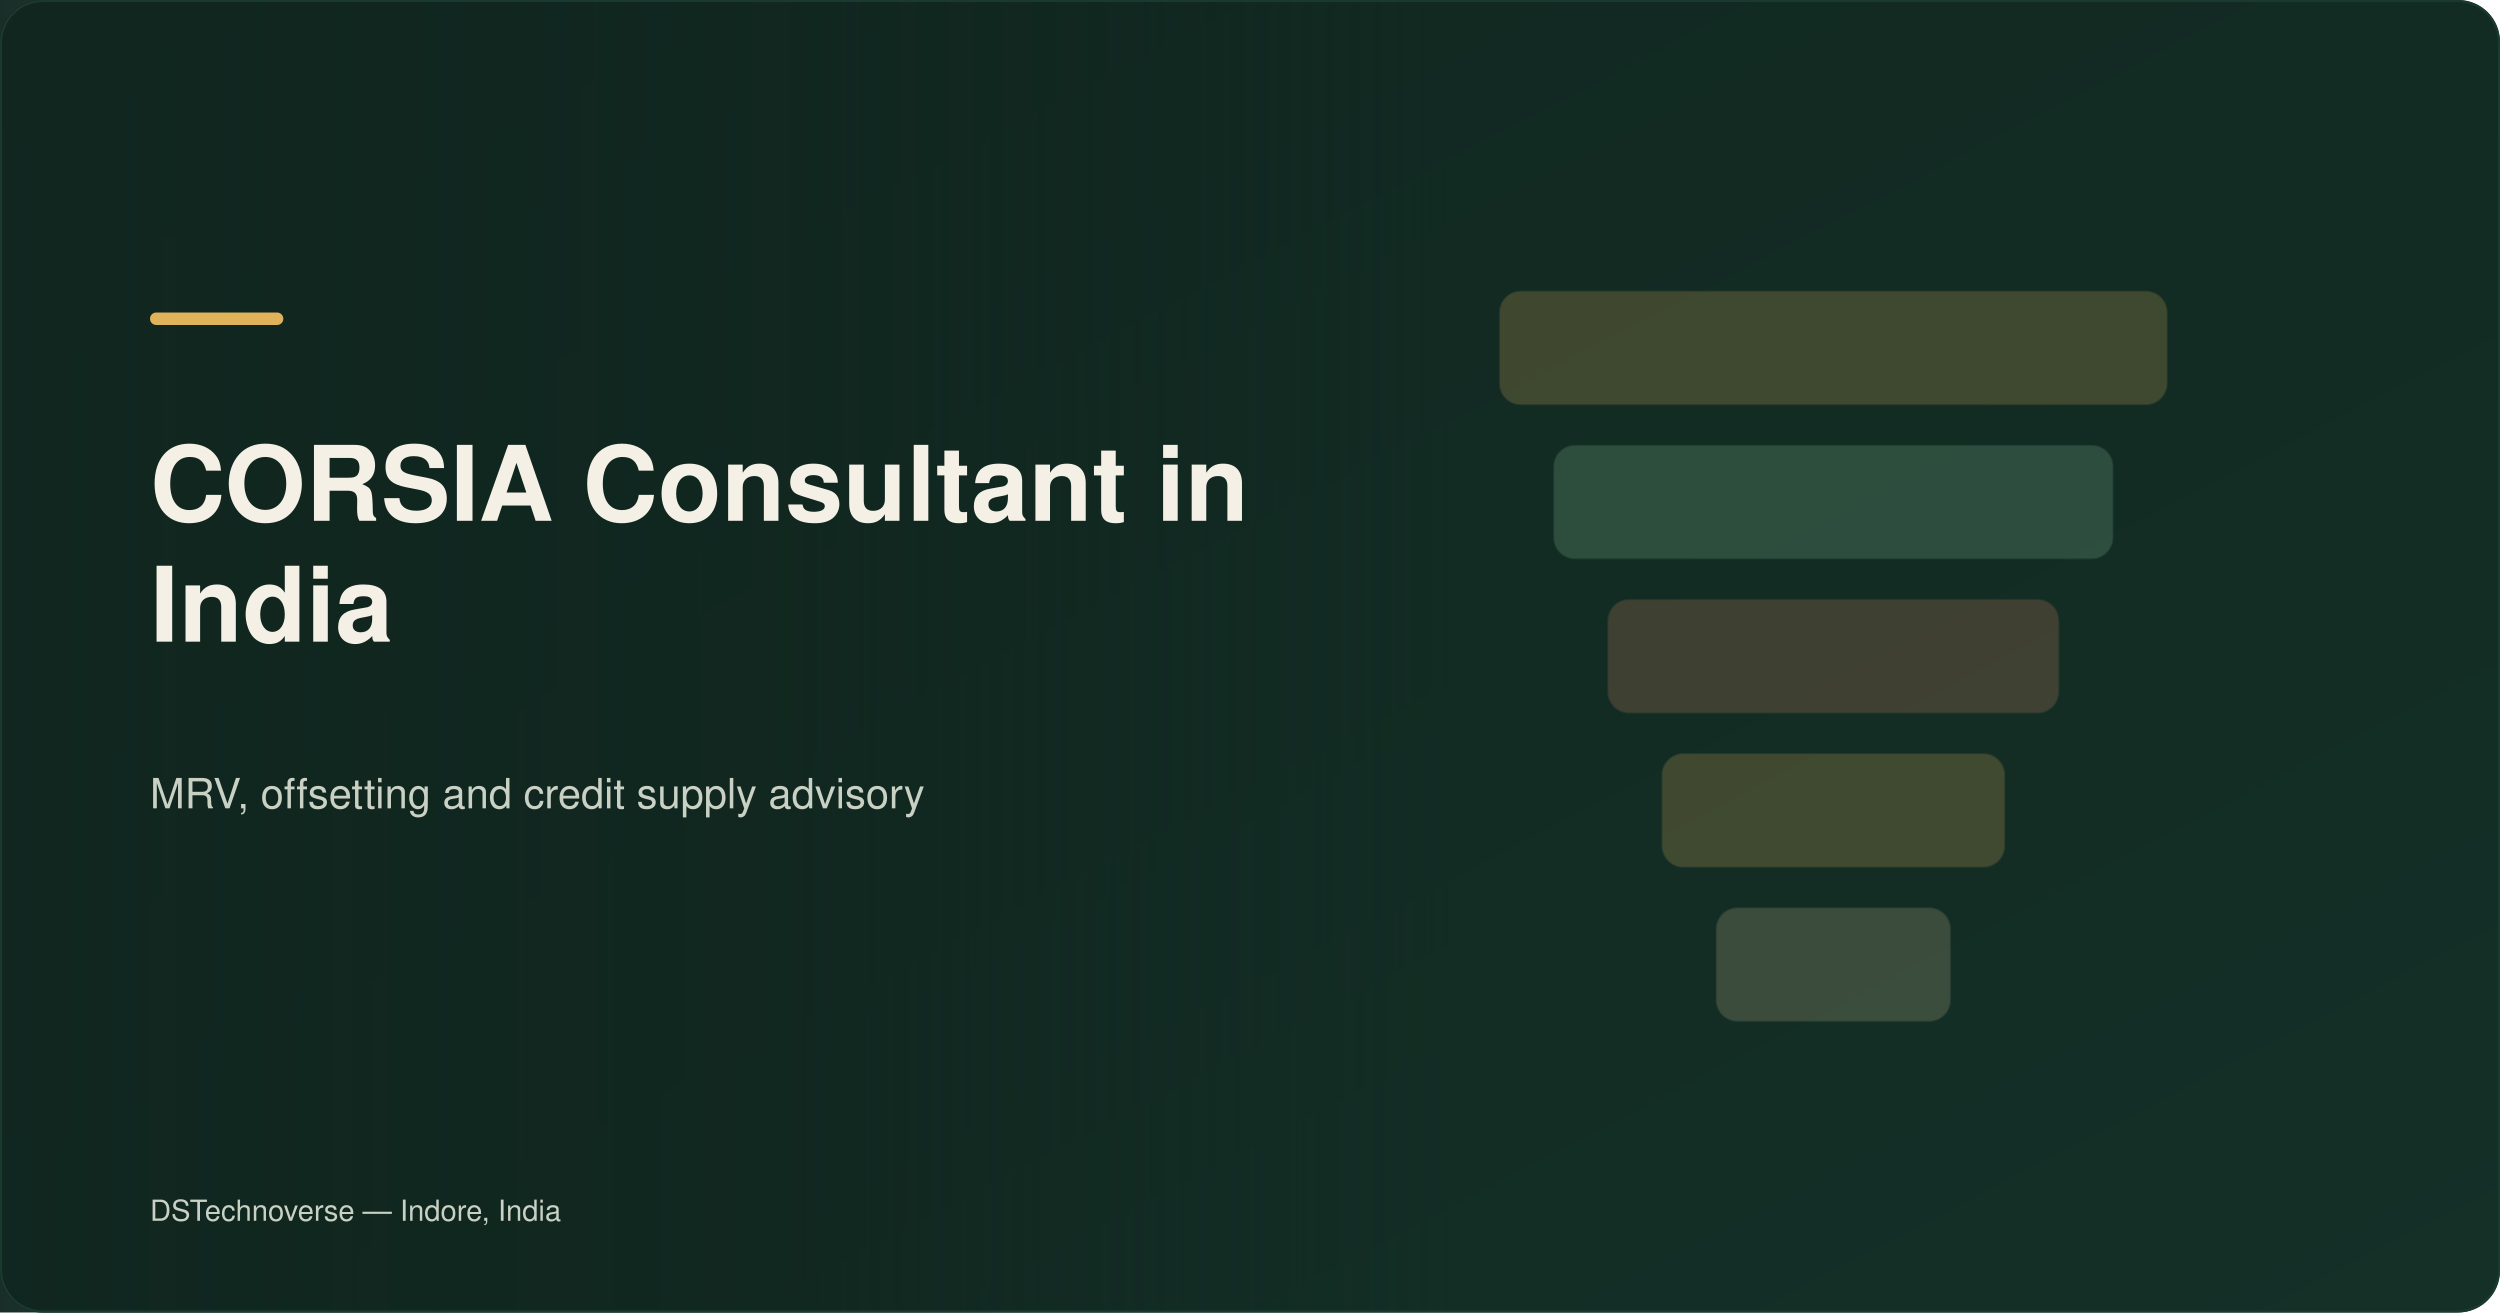
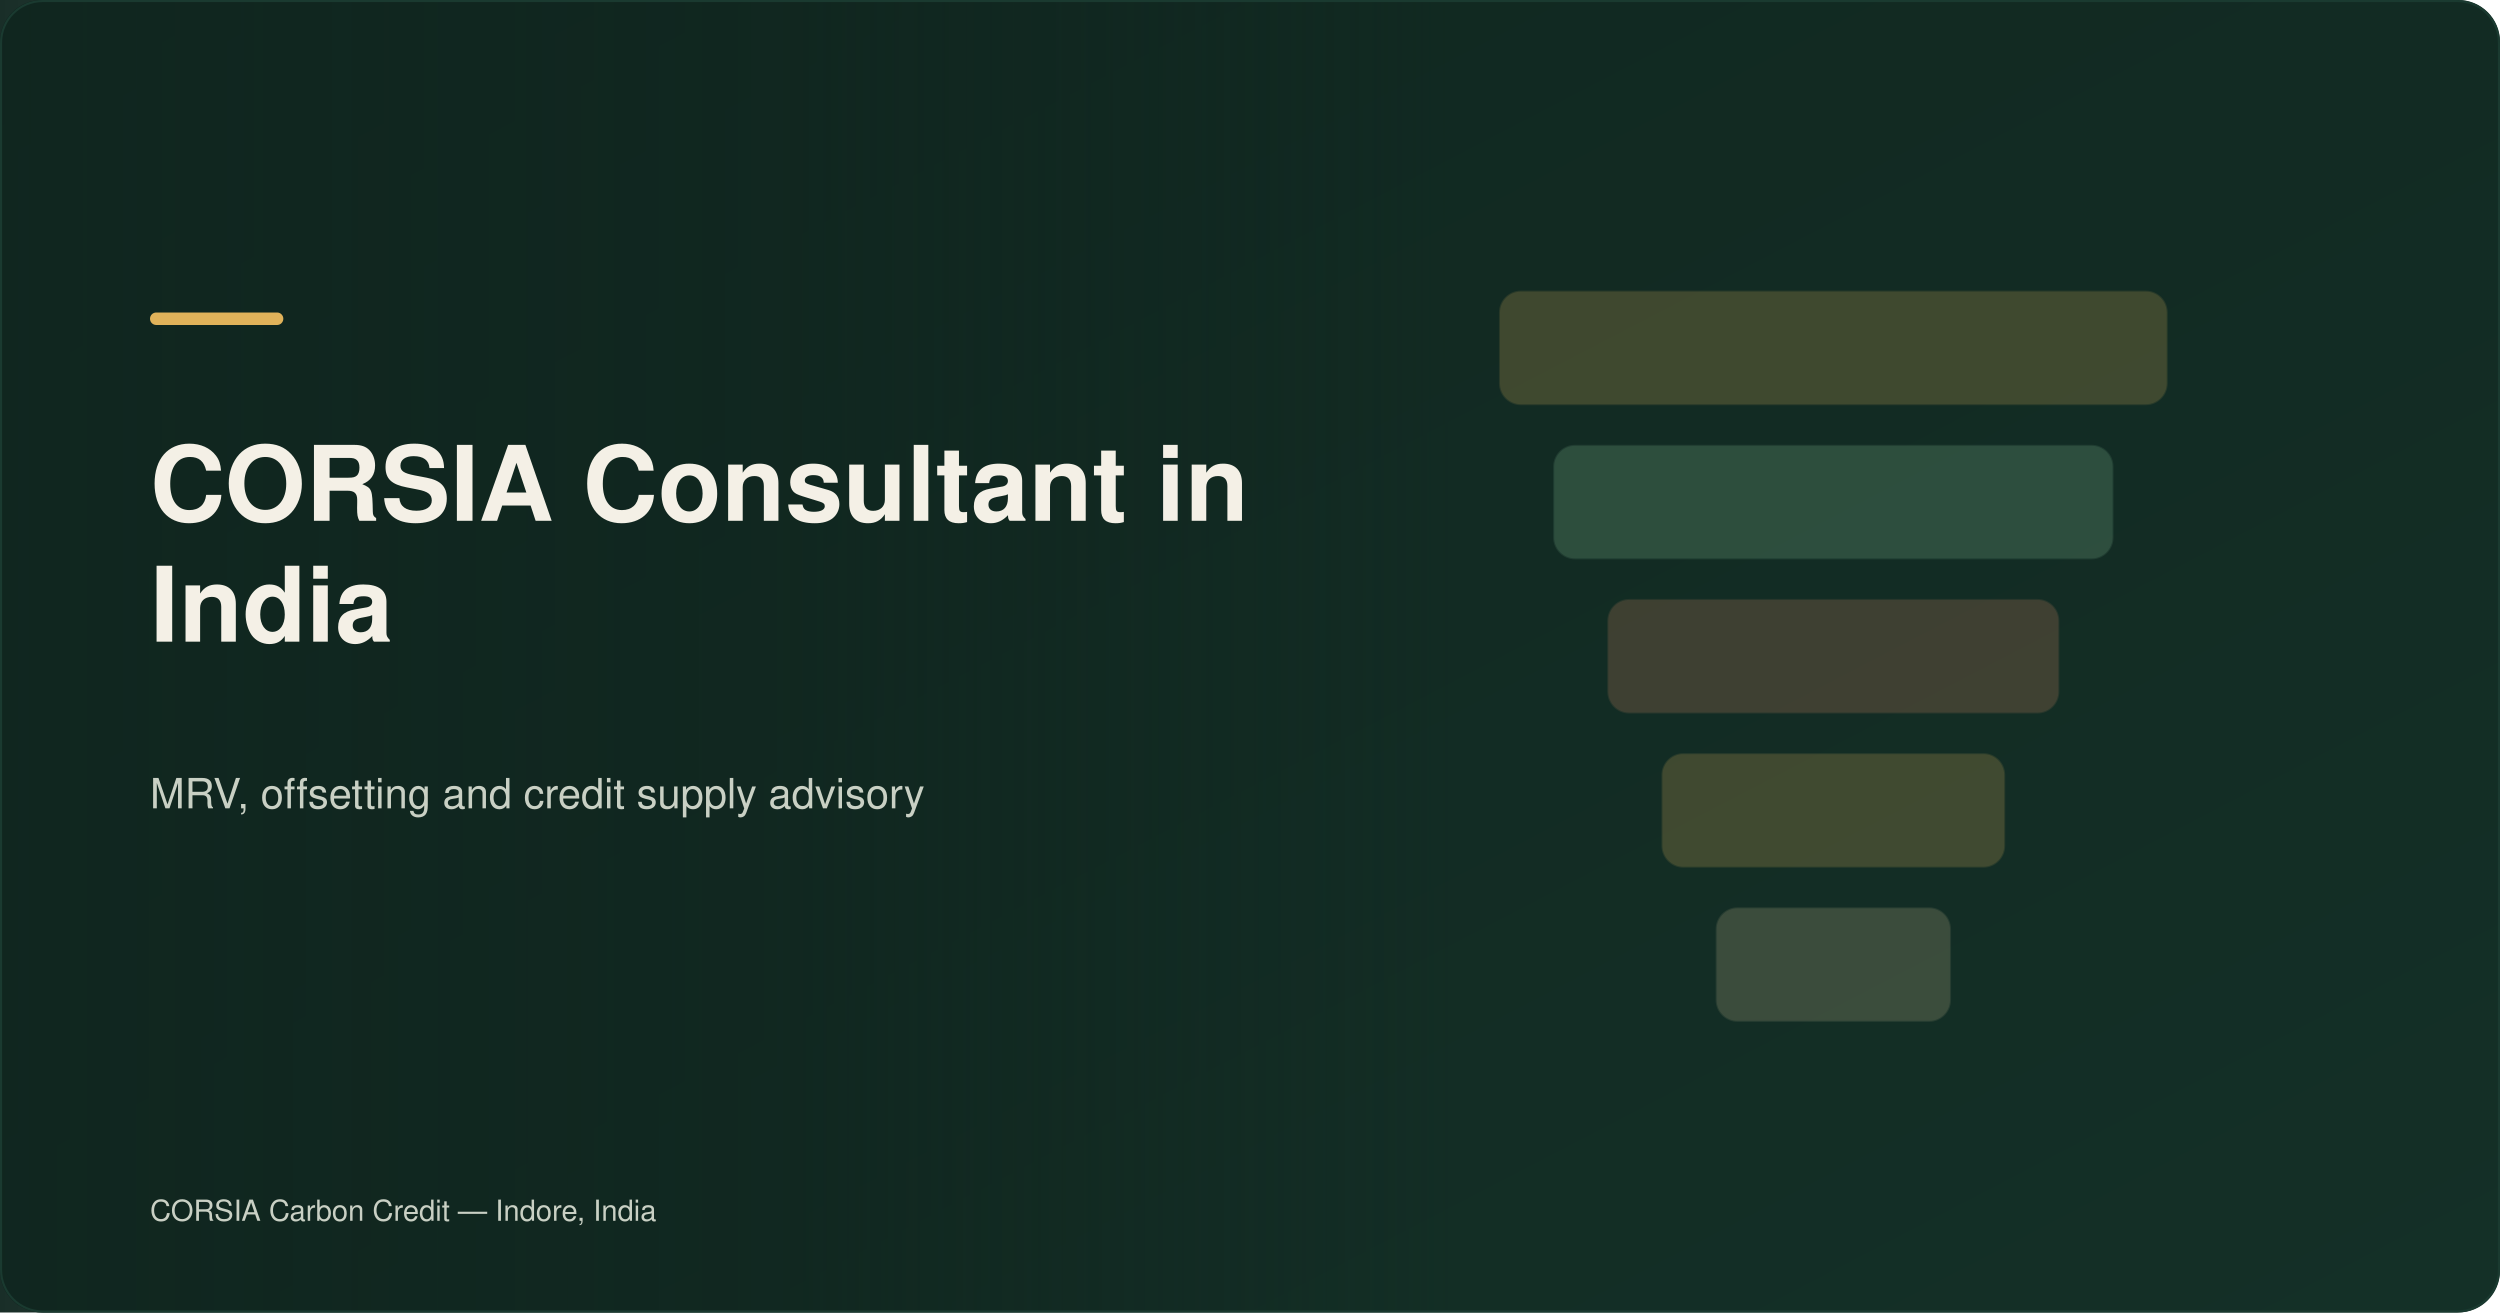
<svg xmlns="http://www.w3.org/2000/svg" viewBox="0 0 1200 630" width="1200" height="630" role="img">
  <defs>
    <linearGradient id="hg" x1="0" y1="0" x2="1" y2="1">
      <stop offset="0" stop-color="#10261f" />
      <stop offset="1" stop-color="#143027" />
    </linearGradient>
    <linearGradient id="scrim" x1="0" y1="0" x2="1" y2="0">
      <stop offset="0" stop-color="#10261f" stop-opacity="0.96" />
      <stop offset="0.55" stop-color="#10261f" stop-opacity="0.72" />
      <stop offset="1" stop-color="#10261f" stop-opacity="0" />
    </linearGradient>
  </defs>
  <rect width="1200" height="630" rx="20" fill="url(#hg)" />
  <rect x="720" y="140" width="320" height="54" rx="10" fill="#e0b25a" opacity="0.22" stroke="#e0b25a" stroke-opacity="0.5" />
  <rect x="746" y="214" width="268" height="54" rx="10" fill="#8cc79c" opacity="0.22" stroke="#8cc79c" stroke-opacity="0.5" />
  <rect x="772" y="288" width="216" height="54" rx="10" fill="#d98a66" opacity="0.22" stroke="#d98a66" stroke-opacity="0.5" />
  <rect x="798" y="362" width="164" height="54" rx="10" fill="#e0b25a" opacity="0.22" stroke="#e0b25a" stroke-opacity="0.5" />
  <rect x="824" y="436" width="112" height="54" rx="10" fill="#c7b98f" opacity="0.22" stroke="#c7b98f" stroke-opacity="0.5" />
  <rect width="700" height="630" fill="url(#scrim)" />
  <rect x="72" y="150" width="64" height="6" rx="3" fill="#e0b25a" />
  <text x="72" y="250" fill="#f4f0e6" font-size="50" font-weight="800" font-family="IBM Plex Sans, Segoe UI, Helvetica, Arial, sans-serif" text-anchor="start" opacity="1">CORSIA Consultant in</text>
  <text x="72" y="308" fill="#f4f0e6" font-size="50" font-weight="800" font-family="IBM Plex Sans, Segoe UI, Helvetica, Arial, sans-serif" text-anchor="start" opacity="1">India</text>
  <text x="72" y="388" fill="#c9d0c4" font-size="20" font-weight="400" font-family="IBM Plex Sans, Segoe UI, Helvetica, Arial, sans-serif" text-anchor="start" opacity="1">MRV, offsetting and credit supply advisory</text>
-   <text x="72" y="586" fill="#c9d0c4" font-size="14" font-weight="400" font-family="IBM Plex Sans, Segoe UI, Helvetica, Arial, sans-serif" text-anchor="start" opacity="1">DSTechnoverse — Indore, India</text>
+   <text x="72" y="586" fill="#c9d0c4" font-size="14" font-weight="400" font-family="IBM Plex Sans, Segoe UI, Helvetica, Arial, sans-serif" text-anchor="start" opacity="1">CORSIA Carbon Credit — Indore, India</text>
  <rect x="0.5" y="0.5" width="1199" height="629" rx="20" fill="none" stroke="#1a3a30" />
</svg>
